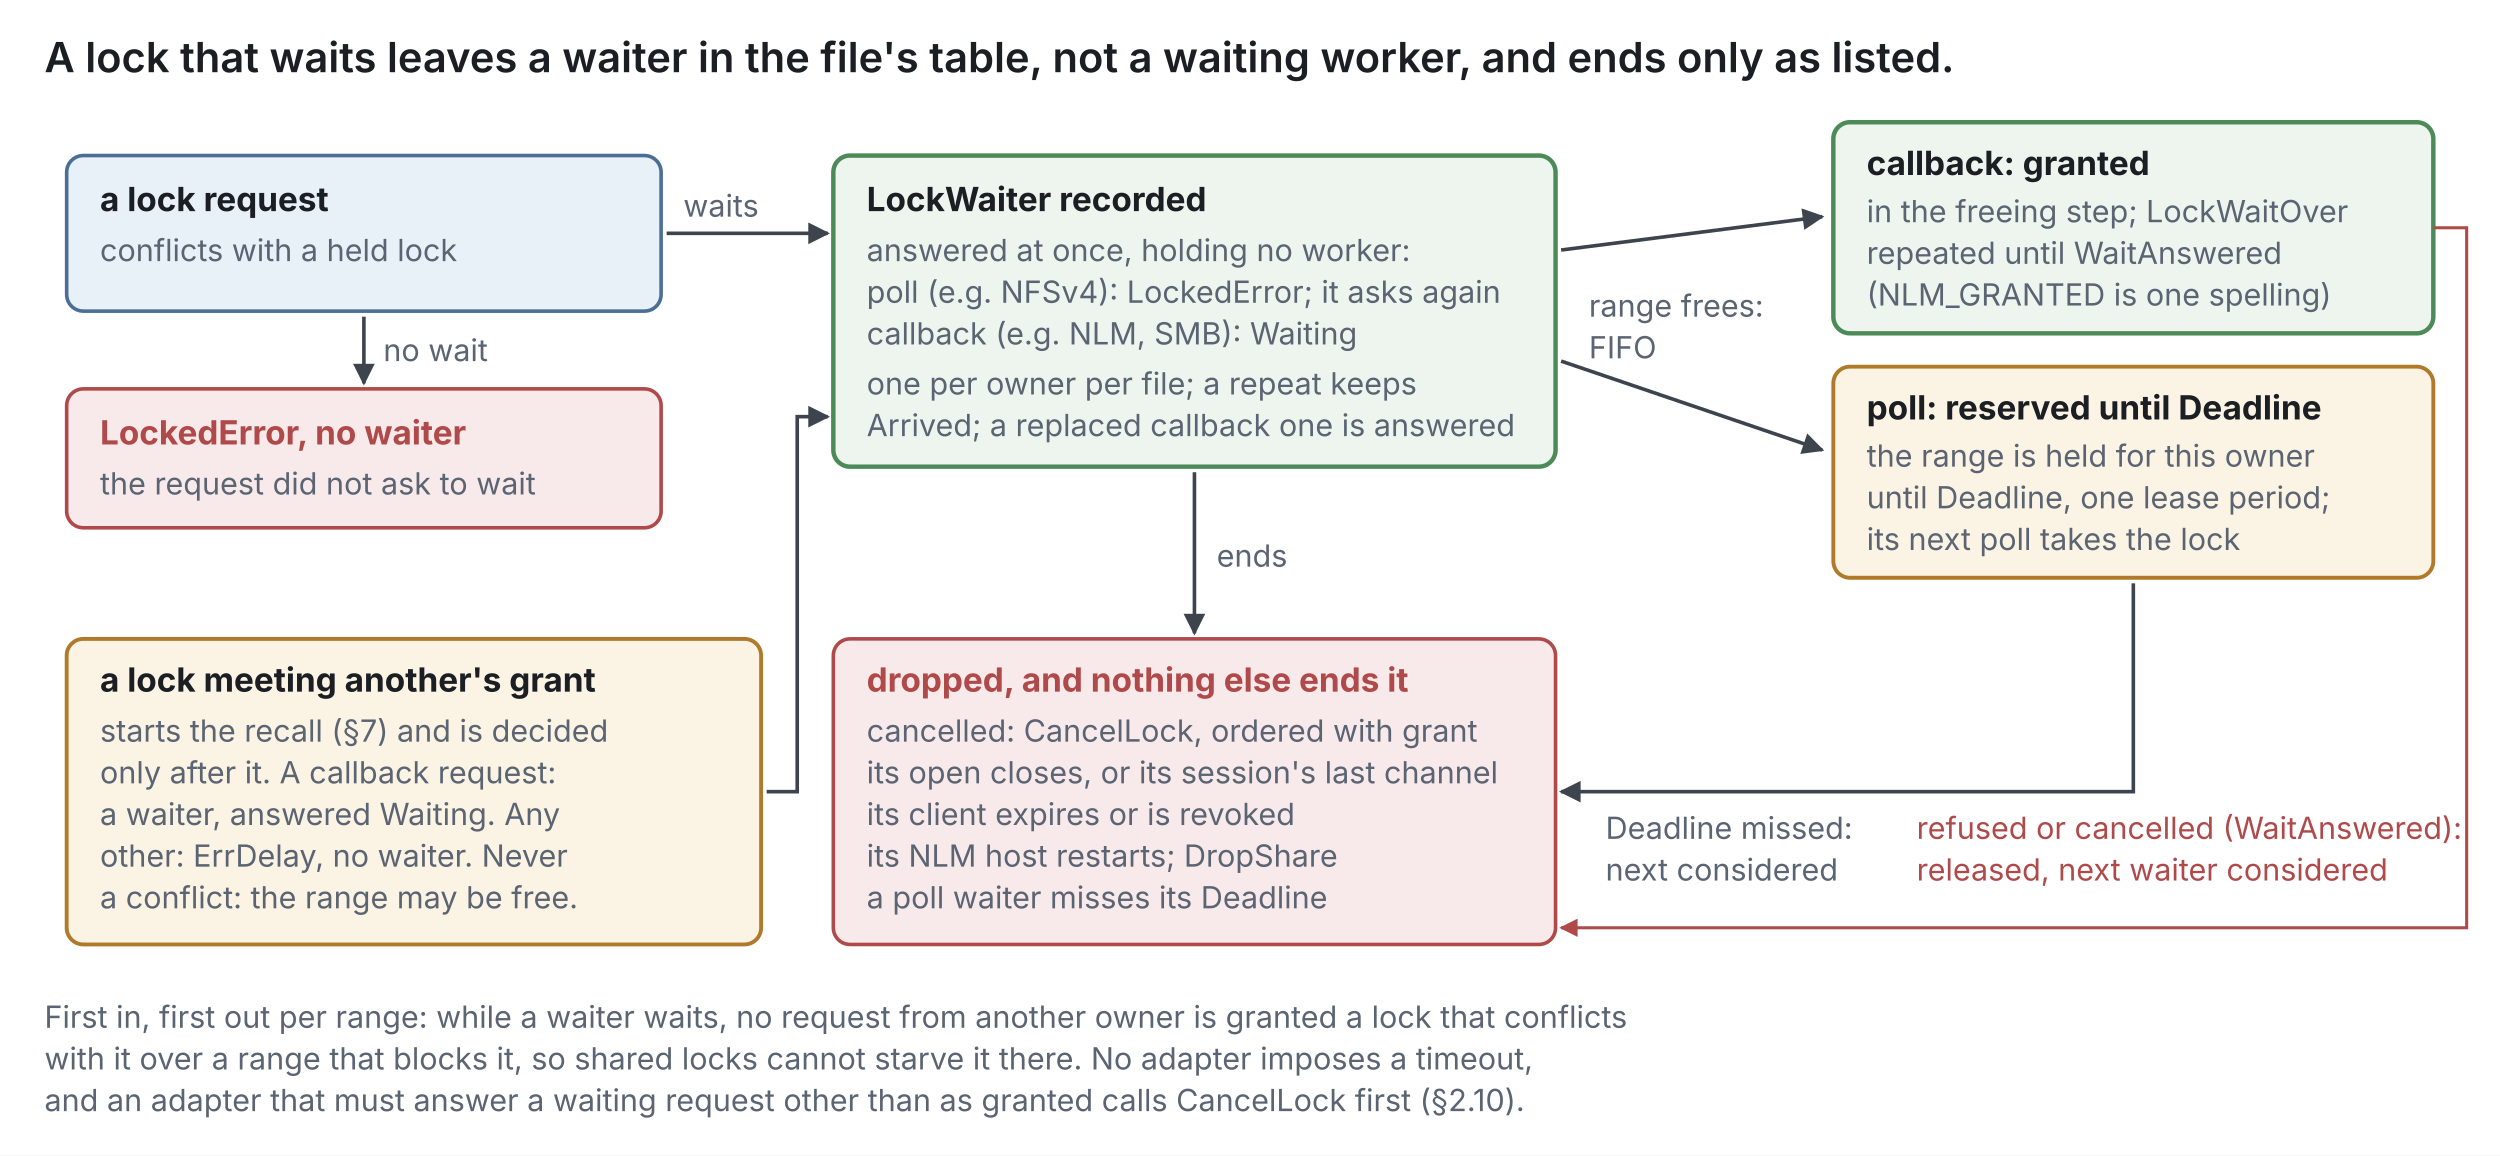
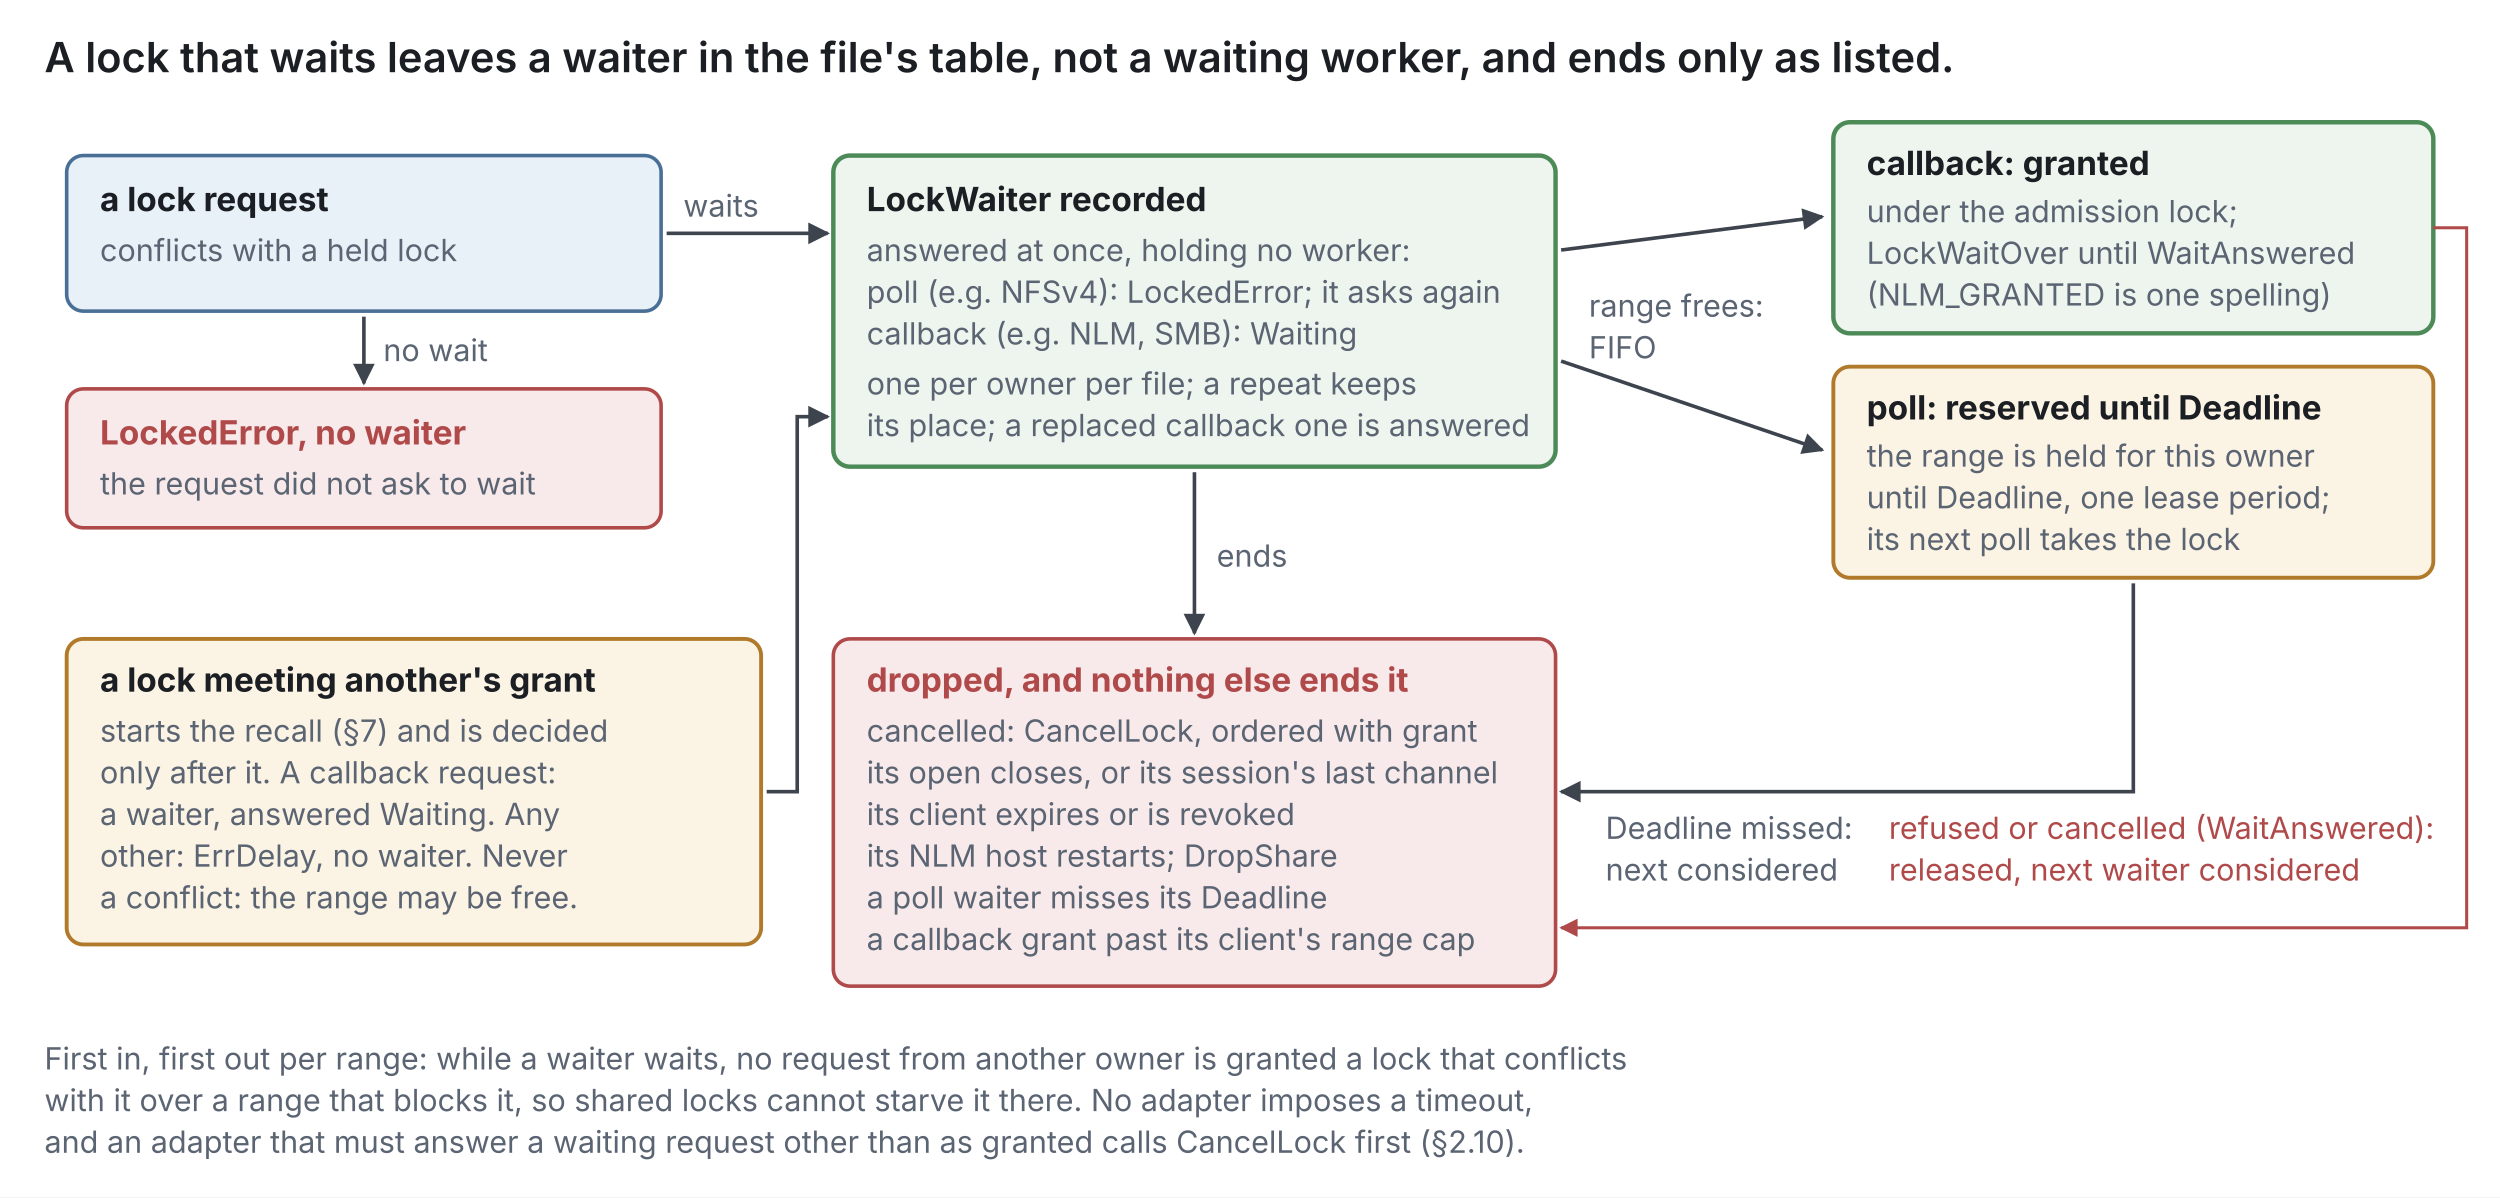
- <svg xmlns="http://www.w3.org/2000/svg" viewBox="0 0 900 416" width="900" height="416" font-family="system-ui,-apple-system,Segoe UI,sans-serif">
+ <svg xmlns="http://www.w3.org/2000/svg" viewBox="0 0 900 431" width="900" height="431" font-family="system-ui,-apple-system,Segoe UI,sans-serif">
  <defs>
    <marker id="a" viewBox="0 0 10 10" refX="9" refY="5" markerWidth="6" markerHeight="6" orient="auto-start-reverse">
      <path d="M0,0 L10,5 L0,10 z" fill="#3d444d" />
    </marker>
    <marker id="r" viewBox="0 0 10 10" refX="9" refY="5" markerWidth="6" markerHeight="6" orient="auto-start-reverse">
      <path d="M0,0 L10,5 L0,10 z" fill="#b04a4a" />
    </marker>
    <marker id="g" viewBox="0 0 10 10" refX="9" refY="5" markerWidth="6" markerHeight="6" orient="auto-start-reverse">
      <path d="M0,0 L10,5 L0,10 z" fill="#4c8a58" />
    </marker>
    <style>
      .t{font-size:15px;font-weight:600;fill:#1b1f24}.h{font-size:12px;font-weight:700;fill:#1b1f24}
      .s{font-size:11px;fill:#5b6472}.e{font-size:11px;fill:#b04a4a}.ok{font-size:11px;font-weight:600;fill:#4c8a58}
      .no{font-size:12px;font-weight:700;fill:#b04a4a}
      .m{font-family:ui-monospace,SFMono-Regular,Menlo,monospace;font-size:11px;font-weight:600;fill:#1b1f24}
      .pr{fill:#e8f0f8;stroke:#4a6f96;stroke-width:1.3}
      .sv{fill:#eef5ee;stroke:#4c8a58;stroke-width:1.6}
      .st{fill:#eceff2;stroke:#5b6472;stroke-width:1.4}
      .dr{fill:#fbf3e4;stroke:#b07a2a;stroke-width:1.4}
      .bad{fill:#f8eaea;stroke:#b04a4a;stroke-width:1.3}
      .ln{stroke:#3d444d;stroke-width:1.3;fill:none;marker-end:url(#a)}
      .gl{stroke:#4c8a58;stroke-width:1.8;fill:none;marker-end:url(#g)}
      .ex{stroke:#b04a4a;stroke-width:1.1;fill:none;marker-end:url(#r)}
      .cb{stroke:#3d444d;stroke-width:1.2;fill:none;stroke-dasharray:5 3;marker-end:url(#a)}
      .life{stroke:#9aa3ad;stroke-width:1;stroke-dasharray:3 3}
      .zone{fill:none;stroke:#9aa3ad;stroke-width:1;stroke-dasharray:4 3}
    </style>
  </defs>
-   <rect width="900" height="416" fill="#ffffff" />
+   <rect width="900" height="431" fill="#ffffff" />
  <text x="16" y="26" class="t">A lock that waits leaves a waiter in the file's table, not a waiting worker, and ends only as listed.</text>
  <rect x="24" y="56" width="214" height="56" rx="6" class="pr" />
  <text x="36" y="76" class="h">a lock request</text>
  <text x="36" y="94" class="s">conflicts with a held lock</text>
  <path d="M131,114 L131,138" class="ln" />
  <text x="138" y="130" class="s">no wait</text>
  <rect x="24" y="140" width="214" height="50" rx="6" class="bad" />
  <text x="36" y="160" class="no">LockedError, no waiter</text>
  <text x="36" y="178" class="s">the request did not ask to wait</text>
  <path d="M240,84 L298,84" class="ln" />
  <text x="246" y="78" class="s">waits</text>
  <rect x="24" y="230" width="250" height="110" rx="6" class="dr" />
  <text x="36" y="249" class="h">a lock meeting another's grant</text>
  <text x="36" y="267" class="s">starts the recall (§7) and is decided</text>
  <text x="36" y="282" class="s">only after it. A callback request:</text>
  <text x="36" y="297" class="s">a waiter, answered Waiting. Any</text>
  <text x="36" y="312" class="s">other: ErrDelay, no waiter. Never</text>
  <text x="36" y="327" class="s">a conflict: the range may be free.</text>
  <path d="M276,285 L287,285 L287,150 L298,150" class="ln" />
  <rect x="300" y="56" width="260" height="112" rx="6" class="sv" />
  <text x="312" y="76" class="h">LockWaiter recorded</text>
  <text x="312" y="94" class="s">answered at once, holding no worker:</text>
  <text x="312" y="109" class="s">poll (e.g. NFSv4): LockedError; it asks again</text>
  <text x="312" y="124" class="s">callback (e.g. NLM, SMB): Waiting</text>
  <text x="312" y="142" class="s">one per owner per file; a repeat keeps</text>
-   <text x="312" y="157" class="s">Arrived; a replaced callback one is answered</text>
+   <text x="312" y="157" class="s">its place; a replaced callback one is answered</text>
  <path d="M562,90 L656,78" class="ln" />
  <path d="M562,130 L656,162" class="ln" />
  <text x="572" y="114" class="s">range frees:</text>
  <text x="572" y="129" class="s">FIFO</text>
  <rect x="660" y="44" width="216" height="76" rx="6" class="sv" />
  <text x="672" y="63" class="h">callback: granted</text>
-   <text x="672" y="80" class="s">in the freeing step; LockWaitOver</text>
-   <text x="672" y="95" class="s">repeated until WaitAnswered</text>
+   <text x="672" y="80" class="s">under the admission lock;</text>
+   <text x="672" y="95" class="s">LockWaitOver until WaitAnswered</text>
  <text x="672" y="110" class="s">(NLM_GRANTED is one spelling)</text>
  <rect x="660" y="132" width="216" height="76" rx="6" class="dr" />
  <text x="672" y="151" class="h">poll: reserved until Deadline</text>
  <text x="672" y="168" class="s">the range is held for this owner</text>
  <text x="672" y="183" class="s">until Deadline, one lease period;</text>
  <text x="672" y="198" class="s">its next poll takes the lock</text>
  <path d="M430,170 L430,228" class="ln" />
  <text x="438" y="204" class="s">ends</text>
-   <rect x="300" y="230" width="260" height="110" rx="6" class="bad" />
+   <rect x="300" y="230" width="260" height="125" rx="6" class="bad" />
  <text x="312" y="249" class="no">dropped, and nothing else ends it</text>
  <text x="312" y="267" class="s">cancelled: CancelLock, ordered with grant</text>
  <text x="312" y="282" class="s">its open closes, or its session's last channel</text>
  <text x="312" y="297" class="s">its client expires or is revoked</text>
  <text x="312" y="312" class="s">its NLM host restarts; DropShare</text>
  <text x="312" y="327" class="s">a poll waiter misses its Deadline</text>
+   <text x="312" y="342" class="s">a callback grant past its client's range cap</text>
  <path d="M768,210 L768,285 L562,285" class="ln" />
  <text x="578" y="302" class="s">Deadline missed:</text>
  <text x="578" y="317" class="s">next considered</text>
  <path d="M876,82 L888,82 L888,334 L562,334" class="ex" />
-   <text x="690" y="302" class="e">refused or cancelled (WaitAnswered):</text>
-   <text x="690" y="317" class="e">released, next waiter considered</text>
-   <text x="16" y="370" class="s">First in, first out per range: while a waiter waits, no request from another owner is granted a lock that conflicts</text>
-   <text x="16" y="385" class="s">with it over a range that blocks it, so shared locks cannot starve it there. No adapter imposes a timeout,</text>
-   <text x="16" y="400" class="s">and an adapter that must answer a waiting request other than as granted calls CancelLock first (§2.10).</text>
+   <text x="680" y="302" class="e">refused or cancelled (WaitAnswered):</text>
+   <text x="680" y="317" class="e">released, next waiter considered</text>
+   <text x="16" y="385" class="s">First in, first out per range: while a waiter waits, no request from another owner is granted a lock that conflicts</text>
+   <text x="16" y="400" class="s">with it over a range that blocks it, so shared locks cannot starve it there. No adapter imposes a timeout,</text>
+   <text x="16" y="415" class="s">and an adapter that must answer a waiting request other than as granted calls CancelLock first (§2.10).</text>
</svg>
